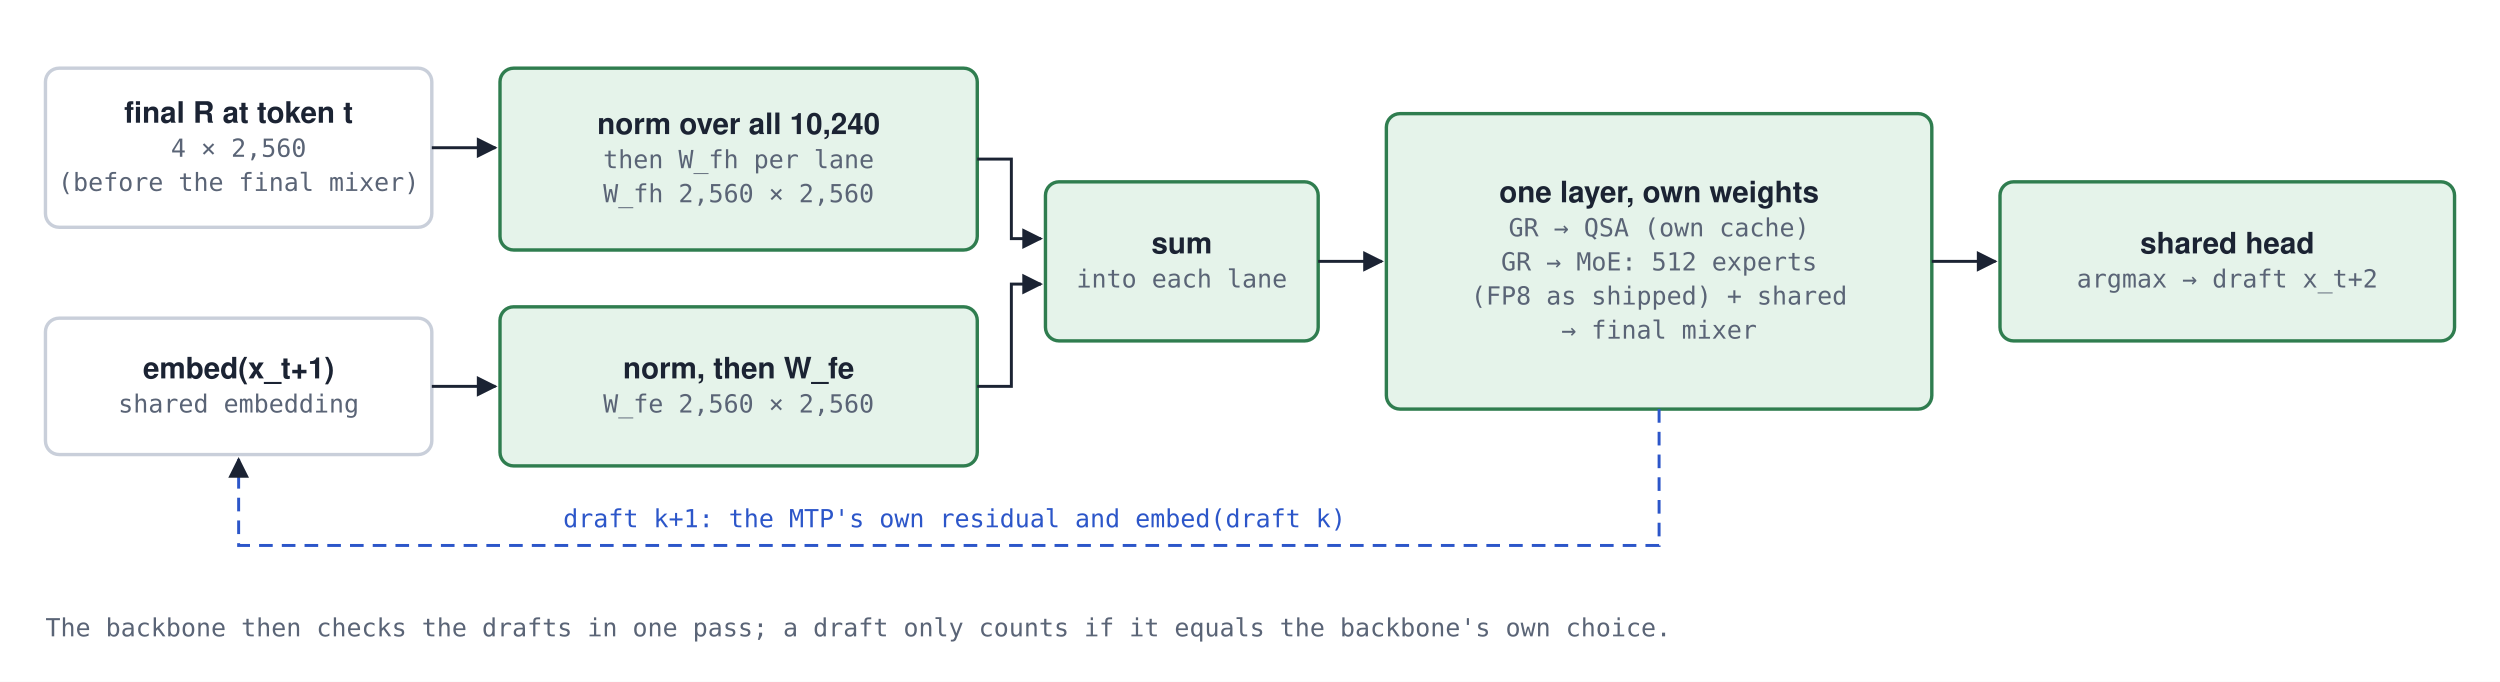
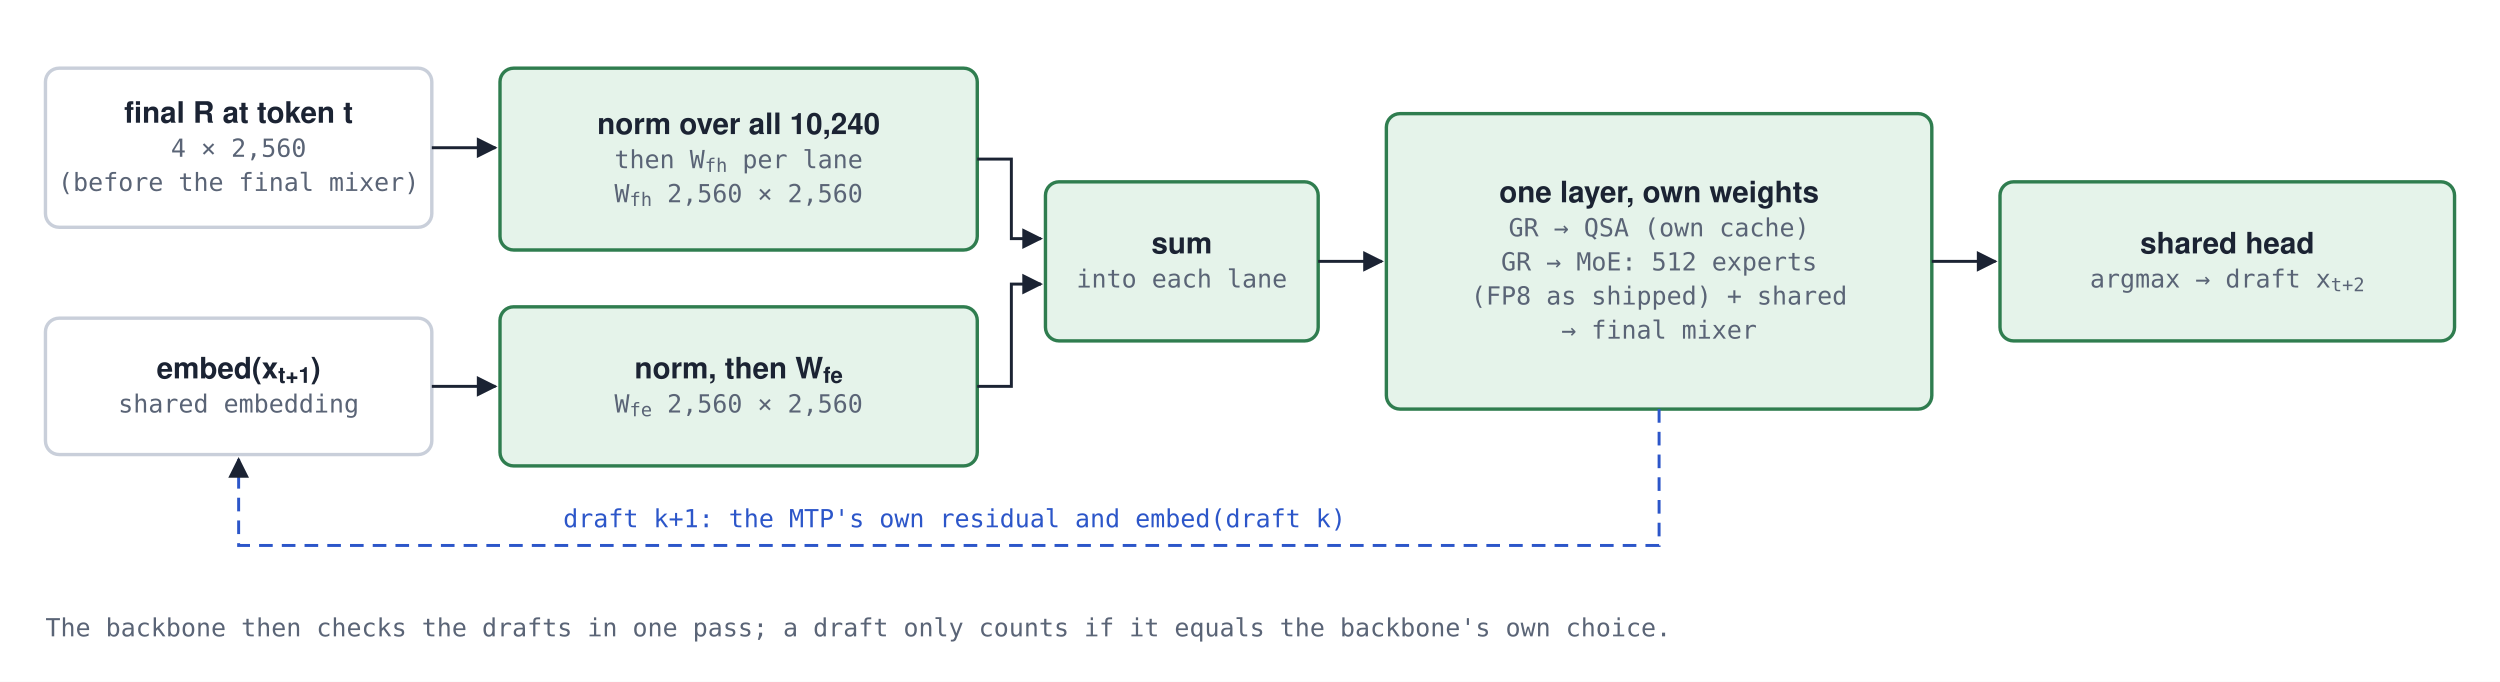
<svg xmlns="http://www.w3.org/2000/svg" viewBox="0 0 1100 300" role="img" aria-label="MTP drafter: the final residual at token t, normalized across all lanes, and the normalized embedding of token t+1 are projected and summed into four lanes; one QSA layer and one MoE layer with their own weights follow, then a final mixer and the shared head guess token t+2; drafts chain on the MTP's own residual">
  <rect width="100%" height="100%" fill="#ffffff" />
  <style>rect.ok{fill:#e5f3ea;stroke:#2f7d4f;stroke-width:1.5}rect.ref{fill:#fbf0dc;stroke:#a86a12;stroke-width:1.5;stroke-dasharray:5 3}rect.mix{fill:#e5f3ea;stroke:#a86a12;stroke-width:1.5;stroke-dasharray:5 3}rect.wt{fill:#eceefa;stroke:#5b5f9e;stroke-width:1.5}rect.dat{fill:#fff;stroke:#c9cfda;stroke-width:1.5}rect.host2{fill:#eef0f3;stroke:#6b7280;stroke-width:1.5}rect.st{fill:#fbf0dc;stroke:#a86a12;stroke-width:1.5}rect.spec{fill:none;stroke:#5a6476;stroke-width:1.5;stroke-dasharray:3 3}rect.bar{fill:#2c56c9}rect.bar2{fill:#b0245e}text.tm{font:600 11px Menlo,monospace;fill:#b0245e}rect.grp{fill:none;stroke:#5a6476;stroke-width:1;stroke-dasharray:2 4}text{fill:#1b2333}text.t{font:600 13px Helvetica,Arial,sans-serif}text.m{font:11px Menlo,monospace;fill:#5a6476}text.al{font:11px Menlo,monospace;fill:#2c56c9}text.gt{font:600 13px Helvetica,Arial,sans-serif;fill:#5a6476}polyline.ar{fill:none;stroke:#1b2333;stroke-width:1.3}polyline.dash{stroke-dasharray:6 4;stroke:#2c56c9}.ahp{fill:#1b2333}</style>
  <defs>
    <marker id="ah9" viewBox="0 0 10 10" refX="9" refY="5" markerWidth="7" markerHeight="7" orient="auto-start-reverse">
      <path d="M0,0 L10,5 L0,10 z" class="ahp" />
    </marker>
  </defs>
  <rect class="dat" x="20" y="30" width="170" height="70" rx="6" />
  <text class="t" x="105.0" y="54.0" text-anchor="middle">final R at token t</text>
  <text class="m" x="105.0" y="69.0" text-anchor="middle">4 × 2,560</text>
  <text class="m" x="105.0" y="84.0" text-anchor="middle">(before the final mixer)</text>
  <rect class="dat" x="20" y="140" width="170" height="60" rx="6" />
-   <text class="t" x="105.0" y="166.5" text-anchor="middle">embed(x_t+1)</text>
+   <text class="t" x="105.0" y="166.5" text-anchor="middle">embed(x<tspan baseline-shift="sub" font-size="75%">t+1</tspan>)</text>
  <text class="m" x="105.0" y="181.5" text-anchor="middle">shared embedding</text>
  <rect class="ok" x="220" y="30" width="210" height="80" rx="6" />
  <text class="t" x="325.0" y="59.0" text-anchor="middle">norm over all 10,240</text>
-   <text class="m" x="325.0" y="74.0" text-anchor="middle">then W_fh per lane</text>
-   <text class="m" x="325.0" y="89.0" text-anchor="middle">W_fh 2,560 × 2,560</text>
+   <text class="m" x="325.0" y="74.0" text-anchor="middle">then W<tspan baseline-shift="sub" font-size="75%">fh</tspan> per lane</text>
+   <text class="m" x="325.0" y="89.0" text-anchor="middle">W<tspan baseline-shift="sub" font-size="75%">fh</tspan> 2,560 × 2,560</text>
  <rect class="ok" x="220" y="135" width="210" height="70" rx="6" />
-   <text class="t" x="325.0" y="166.5" text-anchor="middle">norm, then W_fe</text>
-   <text class="m" x="325.0" y="181.5" text-anchor="middle">W_fe 2,560 × 2,560</text>
+   <text class="t" x="325.0" y="166.5" text-anchor="middle">norm, then W<tspan baseline-shift="sub" font-size="75%">fe</tspan>
+   </text>
+   <text class="m" x="325.0" y="181.5" text-anchor="middle">W<tspan baseline-shift="sub" font-size="75%">fe</tspan> 2,560 × 2,560</text>
  <polyline class="ar" points="190,65 218,65" marker-end="url(#ah9)" />
  <polyline class="ar" points="190,170 218,170" marker-end="url(#ah9)" />
  <rect class="ok" x="460" y="80" width="120" height="70" rx="6" />
  <text class="t" x="520.0" y="111.5" text-anchor="middle">sum</text>
  <text class="m" x="520.0" y="126.5" text-anchor="middle">into each lane</text>
  <polyline class="ar" points="430,70 445,70 445,105 458,105" marker-end="url(#ah9)" />
  <polyline class="ar" points="430,170 445,170 445,125 458,125" marker-end="url(#ah9)" />
  <rect class="ok" x="610" y="50" width="240" height="130" rx="6" />
  <text class="t" x="730.0" y="89.0" text-anchor="middle">one layer, own weights</text>
  <text class="m" x="730.0" y="104.0" text-anchor="middle">GR → QSA (own cache)</text>
  <text class="m" x="730.0" y="119.0" text-anchor="middle">GR → MoE: 512 experts</text>
  <text class="m" x="730.0" y="134.0" text-anchor="middle">(FP8 as shipped) + shared</text>
  <text class="m" x="730.0" y="149.0" text-anchor="middle">→ final mixer</text>
  <polyline class="ar" points="580,115 608,115" marker-end="url(#ah9)" />
  <rect class="ok" x="880" y="80" width="200" height="70" rx="6" />
  <text class="t" x="980.0" y="111.5" text-anchor="middle">shared head</text>
-   <text class="m" x="980.0" y="126.5" text-anchor="middle">argmax → draft x_t+2</text>
+   <text class="m" x="980.0" y="126.5" text-anchor="middle">argmax → draft x<tspan baseline-shift="sub" font-size="75%">t+2</tspan>
+   </text>
  <polyline class="ar" points="850,115 878,115" marker-end="url(#ah9)" />
  <polyline class="ar dash" points="730,180 730,240 105,240 105,202" marker-end="url(#ah9)" />
  <text class="al" x="420" y="232" text-anchor="middle">draft k+1: the MTP's own residual and embed(draft k)</text>
  <text class="m" x="20" y="280" text-anchor="start">The backbone then checks the drafts in one pass; a draft only counts if it equals the backbone's own choice.</text>
</svg>
